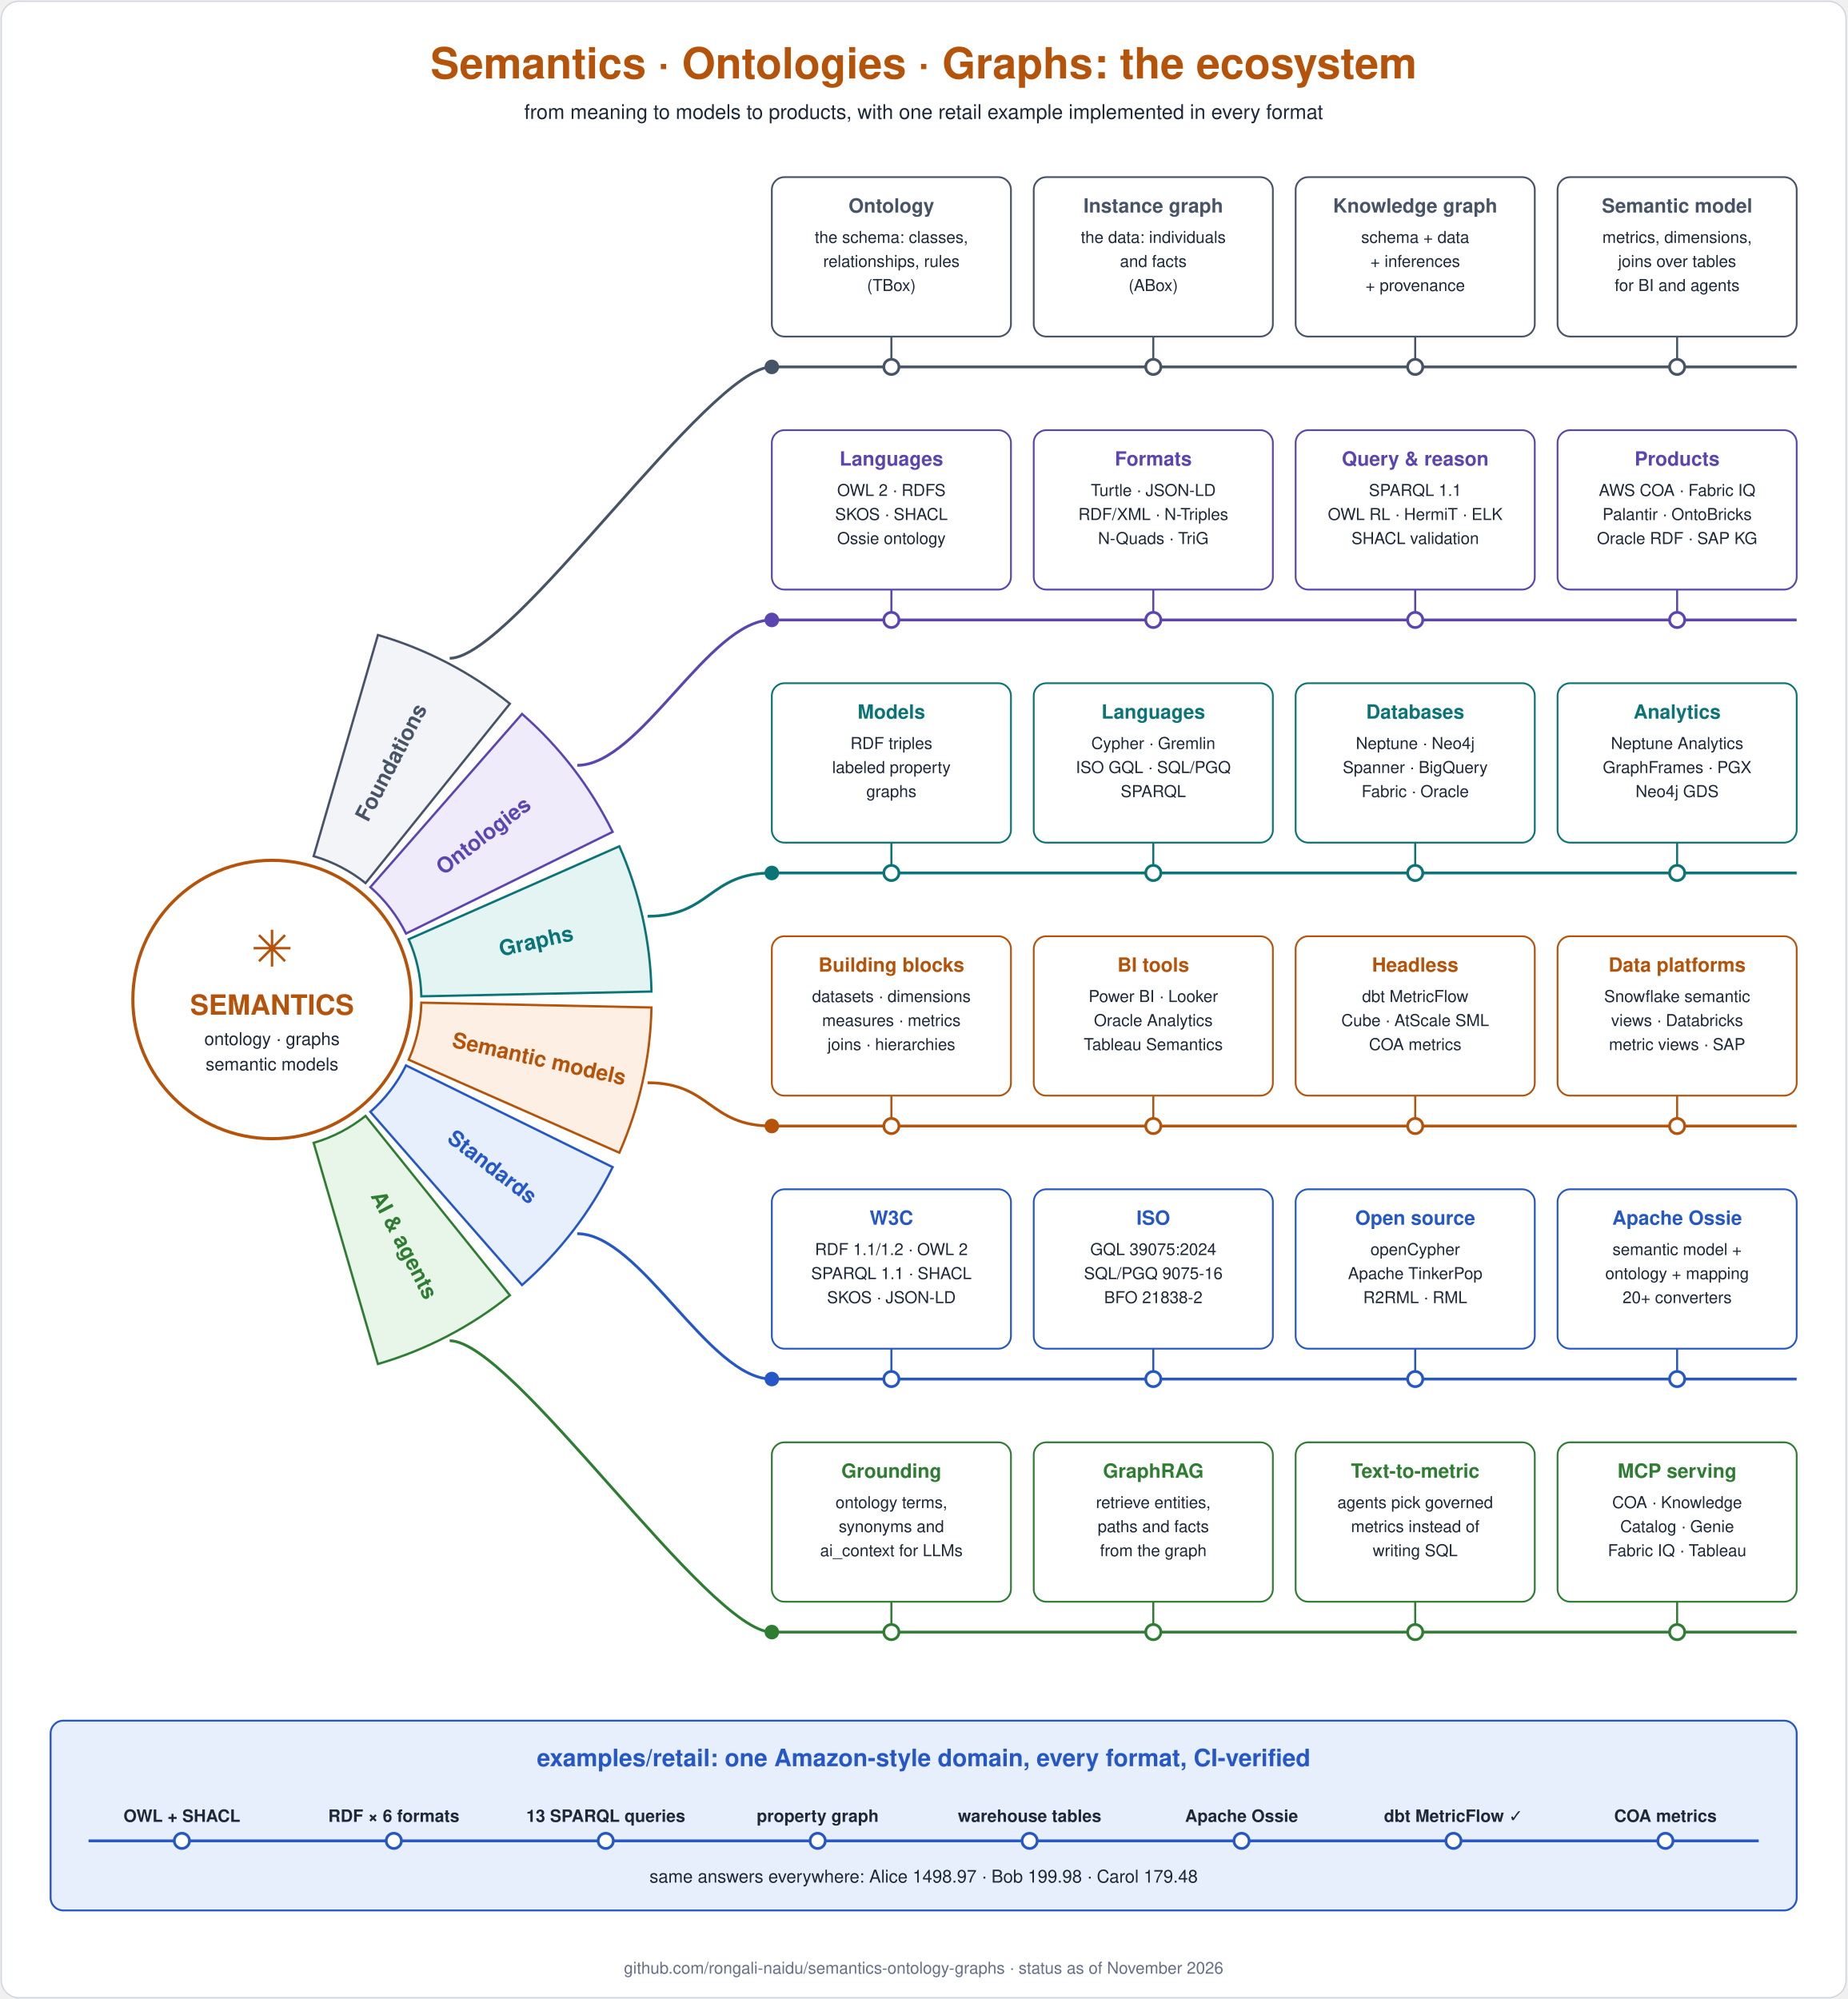
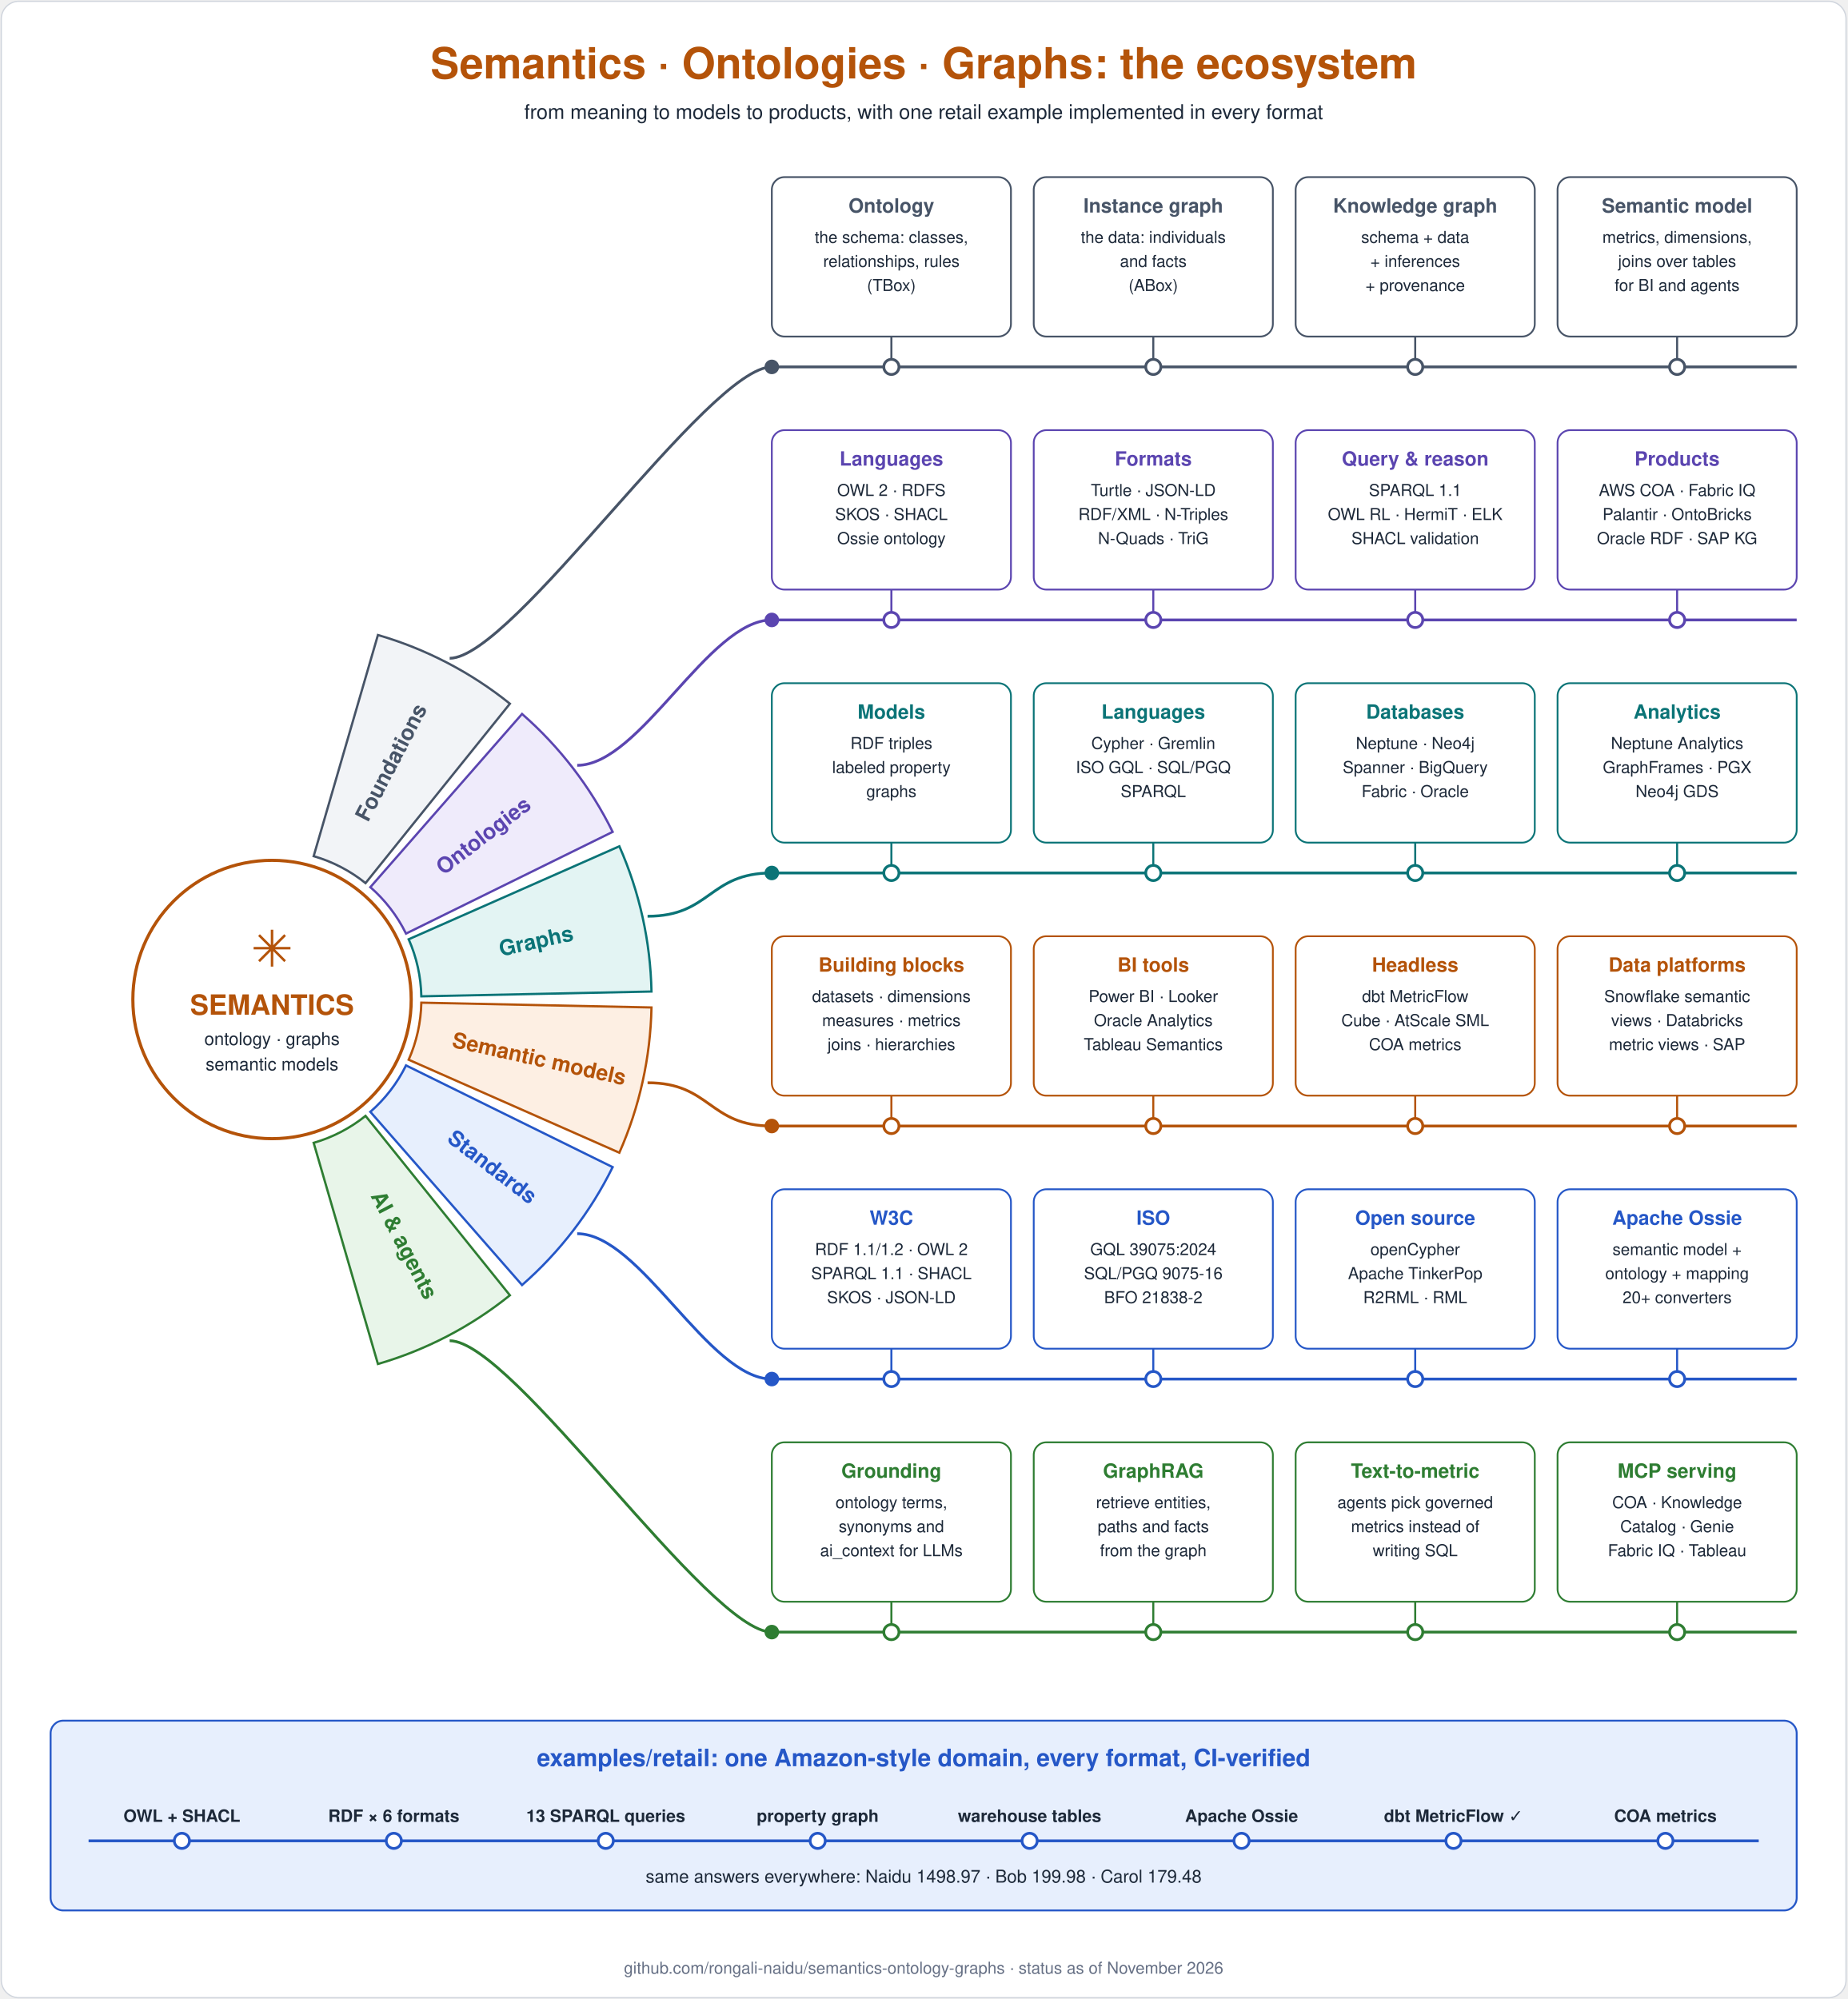
<svg xmlns="http://www.w3.org/2000/svg" width="1460" height="1580" viewBox="0 0 1460 1580" role="img" aria-label="The semantics, ontology and graphs ecosystem">
  <defs>
    <marker id="arrow" viewBox="0 0 10 10" refX="9" refY="5" markerWidth="7" markerHeight="7" orient="auto-start-reverse">
      <path d="M0,0 L10,5 L0,10 z" fill="#667085" />
    </marker>
    <marker id="arrow-start" viewBox="0 0 10 10" refX="1" refY="5" markerWidth="7" markerHeight="7" orient="auto">
      <path d="M10,0 L0,5 L10,10 z" fill="#667085" />
    </marker>
  </defs>
  <rect x="1" y="1" width="1458" height="1578" rx="14" fill="#ffffff" stroke="#D0D5DD" stroke-width="1" />
  <text x="730.0" y="62" font-family="Segoe UI, Helvetica, Arial, sans-serif" font-size="34" font-weight="700" text-anchor="middle" fill="#B45309">Semantics · Ontologies · Graphs: the ecosystem</text>
  <text x="730.0" y="94" font-family="Segoe UI, Helvetica, Arial, sans-serif" font-size="16" font-weight="normal" text-anchor="middle" fill="#1D2939">from meaning to models to products, with one retail example implemented in every format</text>
  <path d="M 247.9 676.7 L 298.7 501.9 A 300 300 0 0 1 403.0 556.2 L 288.9 698.0 A 118 118 0 0 0 247.9 676.7 Z" fill="#F2F4F7" stroke="#475467" stroke-width="1.8" />
  <text x="314.276" y="605.293" font-family="Segoe UI, Helvetica, Arial, sans-serif" font-size="17" font-weight="700" text-anchor="middle" fill="#475467" transform="rotate(-62.5 314.276 605.2927)">Foundations</text>
  <path d="M 355.4 520.3 C 405.4 520.3, 560 290, 610 290" fill="none" stroke="#475467" stroke-width="2.2" />
  <line x1="610" y1="290" x2="1420" y2="290" stroke="#475467" stroke-width="2.2" />
  <rect x="610.0" y="140" width="189.0" height="126" rx="10" fill="#ffffff" stroke="#475467" stroke-width="1.4" />
  <text x="704.5" y="168" font-family="Segoe UI, Helvetica, Arial, sans-serif" font-size="15.5" font-weight="700" text-anchor="middle" fill="#475467">Ontology</text>
  <text x="704.5" y="192" font-family="Segoe UI, Helvetica, Arial, sans-serif" font-size="13" font-weight="normal" text-anchor="middle" fill="#1D2939">the schema: classes,</text>
  <text x="704.5" y="211" font-family="Segoe UI, Helvetica, Arial, sans-serif" font-size="13" font-weight="normal" text-anchor="middle" fill="#1D2939">relationships, rules</text>
  <text x="704.5" y="230" font-family="Segoe UI, Helvetica, Arial, sans-serif" font-size="13" font-weight="normal" text-anchor="middle" fill="#1D2939">(TBox)</text>
  <line x1="704.5" y1="266" x2="704.5" y2="285" stroke="#475467" stroke-width="1.6" />
  <circle cx="704.5" cy="290" r="6" fill="#ffffff" stroke="#475467" stroke-width="2.2" />
  <rect x="817.0" y="140" width="189.0" height="126" rx="10" fill="#ffffff" stroke="#475467" stroke-width="1.4" />
  <text x="911.5" y="168" font-family="Segoe UI, Helvetica, Arial, sans-serif" font-size="15.5" font-weight="700" text-anchor="middle" fill="#475467">Instance graph</text>
  <text x="911.5" y="192" font-family="Segoe UI, Helvetica, Arial, sans-serif" font-size="13" font-weight="normal" text-anchor="middle" fill="#1D2939">the data: individuals</text>
  <text x="911.5" y="211" font-family="Segoe UI, Helvetica, Arial, sans-serif" font-size="13" font-weight="normal" text-anchor="middle" fill="#1D2939">and facts</text>
  <text x="911.5" y="230" font-family="Segoe UI, Helvetica, Arial, sans-serif" font-size="13" font-weight="normal" text-anchor="middle" fill="#1D2939">(ABox)</text>
  <line x1="911.5" y1="266" x2="911.5" y2="285" stroke="#475467" stroke-width="1.6" />
  <circle cx="911.5" cy="290" r="6" fill="#ffffff" stroke="#475467" stroke-width="2.2" />
  <rect x="1024.0" y="140" width="189.0" height="126" rx="10" fill="#ffffff" stroke="#475467" stroke-width="1.4" />
  <text x="1118.5" y="168" font-family="Segoe UI, Helvetica, Arial, sans-serif" font-size="15.5" font-weight="700" text-anchor="middle" fill="#475467">Knowledge graph</text>
  <text x="1118.5" y="192" font-family="Segoe UI, Helvetica, Arial, sans-serif" font-size="13" font-weight="normal" text-anchor="middle" fill="#1D2939">schema + data</text>
  <text x="1118.5" y="211" font-family="Segoe UI, Helvetica, Arial, sans-serif" font-size="13" font-weight="normal" text-anchor="middle" fill="#1D2939">+ inferences</text>
  <text x="1118.5" y="230" font-family="Segoe UI, Helvetica, Arial, sans-serif" font-size="13" font-weight="normal" text-anchor="middle" fill="#1D2939">+ provenance</text>
  <line x1="1118.5" y1="266" x2="1118.5" y2="285" stroke="#475467" stroke-width="1.6" />
  <circle cx="1118.5" cy="290" r="6" fill="#ffffff" stroke="#475467" stroke-width="2.2" />
  <rect x="1231.0" y="140" width="189.0" height="126" rx="10" fill="#ffffff" stroke="#475467" stroke-width="1.4" />
  <text x="1325.5" y="168" font-family="Segoe UI, Helvetica, Arial, sans-serif" font-size="15.5" font-weight="700" text-anchor="middle" fill="#475467">Semantic model</text>
  <text x="1325.5" y="192" font-family="Segoe UI, Helvetica, Arial, sans-serif" font-size="13" font-weight="normal" text-anchor="middle" fill="#1D2939">metrics, dimensions,</text>
  <text x="1325.5" y="211" font-family="Segoe UI, Helvetica, Arial, sans-serif" font-size="13" font-weight="normal" text-anchor="middle" fill="#1D2939">joins over tables</text>
  <text x="1325.5" y="230" font-family="Segoe UI, Helvetica, Arial, sans-serif" font-size="13" font-weight="normal" text-anchor="middle" fill="#1D2939">for BI and agents</text>
  <line x1="1325.5" y1="266" x2="1325.5" y2="285" stroke="#475467" stroke-width="1.6" />
  <circle cx="1325.5" cy="290" r="6" fill="#ffffff" stroke="#475467" stroke-width="2.2" />
  <circle cx="610" cy="290" r="5" fill="#475467" stroke="#475467" stroke-width="1.5" />
  <path d="M 292.7 701.2 L 412.6 564.3 A 300 300 0 0 1 484.2 657.5 L 320.9 737.9 A 118 118 0 0 0 292.7 701.2 Z" fill="#EFEBFB" stroke="#5B45B0" stroke-width="1.8" />
  <text x="385.571" y="665.116" font-family="Segoe UI, Helvetica, Arial, sans-serif" font-size="17" font-weight="700" text-anchor="middle" fill="#5B45B0" transform="rotate(-37.5 385.571 665.1163)">Ontologies</text>
  <path d="M 456.2 604.9 C 506.2 604.9, 560 490, 610 490" fill="none" stroke="#5B45B0" stroke-width="2.2" />
  <line x1="610" y1="490" x2="1420" y2="490" stroke="#5B45B0" stroke-width="2.2" />
  <rect x="610.0" y="340" width="189.0" height="126" rx="10" fill="#ffffff" stroke="#5B45B0" stroke-width="1.4" />
  <text x="704.5" y="368" font-family="Segoe UI, Helvetica, Arial, sans-serif" font-size="15.5" font-weight="700" text-anchor="middle" fill="#5B45B0">Languages</text>
  <text x="704.5" y="392" font-family="Segoe UI, Helvetica, Arial, sans-serif" font-size="13" font-weight="normal" text-anchor="middle" fill="#1D2939">OWL 2 · RDFS</text>
  <text x="704.5" y="411" font-family="Segoe UI, Helvetica, Arial, sans-serif" font-size="13" font-weight="normal" text-anchor="middle" fill="#1D2939">SKOS · SHACL</text>
  <text x="704.5" y="430" font-family="Segoe UI, Helvetica, Arial, sans-serif" font-size="13" font-weight="normal" text-anchor="middle" fill="#1D2939">Ossie ontology</text>
  <line x1="704.5" y1="466" x2="704.5" y2="485" stroke="#5B45B0" stroke-width="1.6" />
  <circle cx="704.5" cy="490" r="6" fill="#ffffff" stroke="#5B45B0" stroke-width="2.2" />
  <rect x="817.0" y="340" width="189.0" height="126" rx="10" fill="#ffffff" stroke="#5B45B0" stroke-width="1.4" />
  <text x="911.5" y="368" font-family="Segoe UI, Helvetica, Arial, sans-serif" font-size="15.5" font-weight="700" text-anchor="middle" fill="#5B45B0">Formats</text>
  <text x="911.5" y="392" font-family="Segoe UI, Helvetica, Arial, sans-serif" font-size="13" font-weight="normal" text-anchor="middle" fill="#1D2939">Turtle · JSON-LD</text>
  <text x="911.5" y="411" font-family="Segoe UI, Helvetica, Arial, sans-serif" font-size="13" font-weight="normal" text-anchor="middle" fill="#1D2939">RDF/XML · N-Triples</text>
  <text x="911.5" y="430" font-family="Segoe UI, Helvetica, Arial, sans-serif" font-size="13" font-weight="normal" text-anchor="middle" fill="#1D2939">N-Quads · TriG</text>
  <line x1="911.5" y1="466" x2="911.5" y2="485" stroke="#5B45B0" stroke-width="1.6" />
  <circle cx="911.5" cy="490" r="6" fill="#ffffff" stroke="#5B45B0" stroke-width="2.2" />
  <rect x="1024.0" y="340" width="189.0" height="126" rx="10" fill="#ffffff" stroke="#5B45B0" stroke-width="1.4" />
  <text x="1118.5" y="368" font-family="Segoe UI, Helvetica, Arial, sans-serif" font-size="15.5" font-weight="700" text-anchor="middle" fill="#5B45B0">Query &amp; reason</text>
  <text x="1118.5" y="392" font-family="Segoe UI, Helvetica, Arial, sans-serif" font-size="13" font-weight="normal" text-anchor="middle" fill="#1D2939">SPARQL 1.1</text>
  <text x="1118.5" y="411" font-family="Segoe UI, Helvetica, Arial, sans-serif" font-size="13" font-weight="normal" text-anchor="middle" fill="#1D2939">OWL RL · HermiT · ELK</text>
  <text x="1118.5" y="430" font-family="Segoe UI, Helvetica, Arial, sans-serif" font-size="13" font-weight="normal" text-anchor="middle" fill="#1D2939">SHACL validation</text>
  <line x1="1118.5" y1="466" x2="1118.5" y2="485" stroke="#5B45B0" stroke-width="1.6" />
  <circle cx="1118.5" cy="490" r="6" fill="#ffffff" stroke="#5B45B0" stroke-width="2.2" />
  <rect x="1231.0" y="340" width="189.0" height="126" rx="10" fill="#ffffff" stroke="#5B45B0" stroke-width="1.4" />
  <text x="1325.5" y="368" font-family="Segoe UI, Helvetica, Arial, sans-serif" font-size="15.5" font-weight="700" text-anchor="middle" fill="#5B45B0">Products</text>
  <text x="1325.5" y="392" font-family="Segoe UI, Helvetica, Arial, sans-serif" font-size="13" font-weight="normal" text-anchor="middle" fill="#1D2939">AWS COA · Fabric IQ</text>
  <text x="1325.5" y="411" font-family="Segoe UI, Helvetica, Arial, sans-serif" font-size="13" font-weight="normal" text-anchor="middle" fill="#1D2939">Palantir · OntoBricks</text>
  <text x="1325.5" y="430" font-family="Segoe UI, Helvetica, Arial, sans-serif" font-size="13" font-weight="normal" text-anchor="middle" fill="#1D2939">Oracle RDF · SAP KG</text>
  <line x1="1325.5" y1="466" x2="1325.5" y2="485" stroke="#5B45B0" stroke-width="1.6" />
  <circle cx="1325.5" cy="490" r="6" fill="#ffffff" stroke="#5B45B0" stroke-width="2.2" />
  <circle cx="610" cy="490" r="5" fill="#5B45B0" stroke="#5B45B0" stroke-width="1.5" />
  <path d="M 323.0 742.4 L 489.5 668.9 A 300 300 0 0 1 514.9 783.7 L 333.0 787.5 A 118 118 0 0 0 323.0 742.4 Z" fill="#E3F4F3" stroke="#0B7477" stroke-width="1.8" />
  <text x="424.904" y="749.465" font-family="Segoe UI, Helvetica, Arial, sans-serif" font-size="17" font-weight="700" text-anchor="middle" fill="#0B7477" transform="rotate(-12.5 424.9036 749.4655)">Graphs</text>
  <path d="M 511.8 724.2 C 561.8 724.2, 560 690, 610 690" fill="none" stroke="#0B7477" stroke-width="2.2" />
  <line x1="610" y1="690" x2="1420" y2="690" stroke="#0B7477" stroke-width="2.2" />
  <rect x="610.0" y="540" width="189.0" height="126" rx="10" fill="#ffffff" stroke="#0B7477" stroke-width="1.4" />
  <text x="704.5" y="568" font-family="Segoe UI, Helvetica, Arial, sans-serif" font-size="15.5" font-weight="700" text-anchor="middle" fill="#0B7477">Models</text>
  <text x="704.5" y="592" font-family="Segoe UI, Helvetica, Arial, sans-serif" font-size="13" font-weight="normal" text-anchor="middle" fill="#1D2939">RDF triples</text>
  <text x="704.5" y="611" font-family="Segoe UI, Helvetica, Arial, sans-serif" font-size="13" font-weight="normal" text-anchor="middle" fill="#1D2939">labeled property</text>
  <text x="704.5" y="630" font-family="Segoe UI, Helvetica, Arial, sans-serif" font-size="13" font-weight="normal" text-anchor="middle" fill="#1D2939">graphs</text>
  <line x1="704.5" y1="666" x2="704.5" y2="685" stroke="#0B7477" stroke-width="1.6" />
  <circle cx="704.5" cy="690" r="6" fill="#ffffff" stroke="#0B7477" stroke-width="2.2" />
  <rect x="817.0" y="540" width="189.0" height="126" rx="10" fill="#ffffff" stroke="#0B7477" stroke-width="1.4" />
  <text x="911.5" y="568" font-family="Segoe UI, Helvetica, Arial, sans-serif" font-size="15.5" font-weight="700" text-anchor="middle" fill="#0B7477">Languages</text>
  <text x="911.5" y="592" font-family="Segoe UI, Helvetica, Arial, sans-serif" font-size="13" font-weight="normal" text-anchor="middle" fill="#1D2939">Cypher · Gremlin</text>
  <text x="911.5" y="611" font-family="Segoe UI, Helvetica, Arial, sans-serif" font-size="13" font-weight="normal" text-anchor="middle" fill="#1D2939">ISO GQL · SQL/PGQ</text>
  <text x="911.5" y="630" font-family="Segoe UI, Helvetica, Arial, sans-serif" font-size="13" font-weight="normal" text-anchor="middle" fill="#1D2939">SPARQL</text>
  <line x1="911.5" y1="666" x2="911.5" y2="685" stroke="#0B7477" stroke-width="1.6" />
  <circle cx="911.5" cy="690" r="6" fill="#ffffff" stroke="#0B7477" stroke-width="2.2" />
  <rect x="1024.0" y="540" width="189.0" height="126" rx="10" fill="#ffffff" stroke="#0B7477" stroke-width="1.4" />
  <text x="1118.5" y="568" font-family="Segoe UI, Helvetica, Arial, sans-serif" font-size="15.5" font-weight="700" text-anchor="middle" fill="#0B7477">Databases</text>
  <text x="1118.5" y="592" font-family="Segoe UI, Helvetica, Arial, sans-serif" font-size="13" font-weight="normal" text-anchor="middle" fill="#1D2939">Neptune · Neo4j</text>
  <text x="1118.5" y="611" font-family="Segoe UI, Helvetica, Arial, sans-serif" font-size="13" font-weight="normal" text-anchor="middle" fill="#1D2939">Spanner · BigQuery</text>
  <text x="1118.5" y="630" font-family="Segoe UI, Helvetica, Arial, sans-serif" font-size="13" font-weight="normal" text-anchor="middle" fill="#1D2939">Fabric · Oracle</text>
  <line x1="1118.5" y1="666" x2="1118.5" y2="685" stroke="#0B7477" stroke-width="1.6" />
  <circle cx="1118.5" cy="690" r="6" fill="#ffffff" stroke="#0B7477" stroke-width="2.2" />
  <rect x="1231.0" y="540" width="189.0" height="126" rx="10" fill="#ffffff" stroke="#0B7477" stroke-width="1.4" />
  <text x="1325.5" y="568" font-family="Segoe UI, Helvetica, Arial, sans-serif" font-size="15.5" font-weight="700" text-anchor="middle" fill="#0B7477">Analytics</text>
  <text x="1325.5" y="592" font-family="Segoe UI, Helvetica, Arial, sans-serif" font-size="13" font-weight="normal" text-anchor="middle" fill="#1D2939">Neptune Analytics</text>
  <text x="1325.5" y="611" font-family="Segoe UI, Helvetica, Arial, sans-serif" font-size="13" font-weight="normal" text-anchor="middle" fill="#1D2939">GraphFrames · PGX</text>
  <text x="1325.5" y="630" font-family="Segoe UI, Helvetica, Arial, sans-serif" font-size="13" font-weight="normal" text-anchor="middle" fill="#1D2939">Neo4j GDS</text>
  <line x1="1325.5" y1="666" x2="1325.5" y2="685" stroke="#0B7477" stroke-width="1.6" />
  <circle cx="1325.5" cy="690" r="6" fill="#ffffff" stroke="#0B7477" stroke-width="2.2" />
  <circle cx="610" cy="690" r="5" fill="#0B7477" stroke="#0B7477" stroke-width="1.5" />
  <path d="M 333.0 792.5 L 514.9 796.3 A 300 300 0 0 1 489.5 911.1 L 323.0 837.6 A 118 118 0 0 0 333.0 792.5 Z" fill="#FDEFE3" stroke="#B45309" stroke-width="1.8" />
  <text x="424.904" y="842.535" font-family="Segoe UI, Helvetica, Arial, sans-serif" font-size="17" font-weight="700" text-anchor="middle" fill="#B45309" transform="rotate(12.5 424.9036 842.5345)">Semantic models</text>
  <path d="M 511.8 855.8 C 561.8 855.8, 560 890, 610 890" fill="none" stroke="#B45309" stroke-width="2.2" />
  <line x1="610" y1="890" x2="1420" y2="890" stroke="#B45309" stroke-width="2.2" />
  <rect x="610.0" y="740" width="189.0" height="126" rx="10" fill="#ffffff" stroke="#B45309" stroke-width="1.4" />
  <text x="704.5" y="768" font-family="Segoe UI, Helvetica, Arial, sans-serif" font-size="15.5" font-weight="700" text-anchor="middle" fill="#B45309">Building blocks</text>
  <text x="704.5" y="792" font-family="Segoe UI, Helvetica, Arial, sans-serif" font-size="13" font-weight="normal" text-anchor="middle" fill="#1D2939">datasets · dimensions</text>
  <text x="704.5" y="811" font-family="Segoe UI, Helvetica, Arial, sans-serif" font-size="13" font-weight="normal" text-anchor="middle" fill="#1D2939">measures · metrics</text>
  <text x="704.5" y="830" font-family="Segoe UI, Helvetica, Arial, sans-serif" font-size="13" font-weight="normal" text-anchor="middle" fill="#1D2939">joins · hierarchies</text>
  <line x1="704.5" y1="866" x2="704.5" y2="885" stroke="#B45309" stroke-width="1.6" />
  <circle cx="704.5" cy="890" r="6" fill="#ffffff" stroke="#B45309" stroke-width="2.2" />
  <rect x="817.0" y="740" width="189.0" height="126" rx="10" fill="#ffffff" stroke="#B45309" stroke-width="1.4" />
  <text x="911.5" y="768" font-family="Segoe UI, Helvetica, Arial, sans-serif" font-size="15.5" font-weight="700" text-anchor="middle" fill="#B45309">BI tools</text>
  <text x="911.5" y="792" font-family="Segoe UI, Helvetica, Arial, sans-serif" font-size="13" font-weight="normal" text-anchor="middle" fill="#1D2939">Power BI · Looker</text>
  <text x="911.5" y="811" font-family="Segoe UI, Helvetica, Arial, sans-serif" font-size="13" font-weight="normal" text-anchor="middle" fill="#1D2939">Oracle Analytics</text>
  <text x="911.5" y="830" font-family="Segoe UI, Helvetica, Arial, sans-serif" font-size="13" font-weight="normal" text-anchor="middle" fill="#1D2939">Tableau Semantics</text>
  <line x1="911.5" y1="866" x2="911.5" y2="885" stroke="#B45309" stroke-width="1.6" />
  <circle cx="911.5" cy="890" r="6" fill="#ffffff" stroke="#B45309" stroke-width="2.2" />
  <rect x="1024.0" y="740" width="189.0" height="126" rx="10" fill="#ffffff" stroke="#B45309" stroke-width="1.4" />
  <text x="1118.5" y="768" font-family="Segoe UI, Helvetica, Arial, sans-serif" font-size="15.5" font-weight="700" text-anchor="middle" fill="#B45309">Headless</text>
  <text x="1118.5" y="792" font-family="Segoe UI, Helvetica, Arial, sans-serif" font-size="13" font-weight="normal" text-anchor="middle" fill="#1D2939">dbt MetricFlow</text>
  <text x="1118.5" y="811" font-family="Segoe UI, Helvetica, Arial, sans-serif" font-size="13" font-weight="normal" text-anchor="middle" fill="#1D2939">Cube · AtScale SML</text>
  <text x="1118.5" y="830" font-family="Segoe UI, Helvetica, Arial, sans-serif" font-size="13" font-weight="normal" text-anchor="middle" fill="#1D2939">COA metrics</text>
  <line x1="1118.5" y1="866" x2="1118.5" y2="885" stroke="#B45309" stroke-width="1.6" />
  <circle cx="1118.5" cy="890" r="6" fill="#ffffff" stroke="#B45309" stroke-width="2.2" />
  <rect x="1231.0" y="740" width="189.0" height="126" rx="10" fill="#ffffff" stroke="#B45309" stroke-width="1.4" />
  <text x="1325.5" y="768" font-family="Segoe UI, Helvetica, Arial, sans-serif" font-size="15.5" font-weight="700" text-anchor="middle" fill="#B45309">Data platforms</text>
  <text x="1325.5" y="792" font-family="Segoe UI, Helvetica, Arial, sans-serif" font-size="13" font-weight="normal" text-anchor="middle" fill="#1D2939">Snowflake semantic</text>
  <text x="1325.5" y="811" font-family="Segoe UI, Helvetica, Arial, sans-serif" font-size="13" font-weight="normal" text-anchor="middle" fill="#1D2939">views · Databricks</text>
  <text x="1325.5" y="830" font-family="Segoe UI, Helvetica, Arial, sans-serif" font-size="13" font-weight="normal" text-anchor="middle" fill="#1D2939">metric views · SAP</text>
  <line x1="1325.5" y1="866" x2="1325.5" y2="885" stroke="#B45309" stroke-width="1.6" />
  <circle cx="1325.5" cy="890" r="6" fill="#ffffff" stroke="#B45309" stroke-width="2.2" />
  <circle cx="610" cy="890" r="5" fill="#B45309" stroke="#B45309" stroke-width="1.5" />
  <path d="M 320.9 842.1 L 484.2 922.5 A 300 300 0 0 1 412.6 1015.7 L 292.7 878.8 A 118 118 0 0 0 320.9 842.1 Z" fill="#E7EFFD" stroke="#2557C7" stroke-width="1.8" />
  <text x="385.571" y="926.884" font-family="Segoe UI, Helvetica, Arial, sans-serif" font-size="17" font-weight="700" text-anchor="middle" fill="#2557C7" transform="rotate(37.5 385.571 926.8837)">Standards</text>
  <path d="M 456.2 975.1 C 506.2 975.1, 560 1090, 610 1090" fill="none" stroke="#2557C7" stroke-width="2.2" />
  <line x1="610" y1="1090" x2="1420" y2="1090" stroke="#2557C7" stroke-width="2.2" />
  <rect x="610.0" y="940" width="189.0" height="126" rx="10" fill="#ffffff" stroke="#2557C7" stroke-width="1.4" />
  <text x="704.5" y="968" font-family="Segoe UI, Helvetica, Arial, sans-serif" font-size="15.5" font-weight="700" text-anchor="middle" fill="#2557C7">W3C</text>
  <text x="704.5" y="992" font-family="Segoe UI, Helvetica, Arial, sans-serif" font-size="13" font-weight="normal" text-anchor="middle" fill="#1D2939">RDF 1.1/1.2 · OWL 2</text>
  <text x="704.5" y="1011" font-family="Segoe UI, Helvetica, Arial, sans-serif" font-size="13" font-weight="normal" text-anchor="middle" fill="#1D2939">SPARQL 1.1 · SHACL</text>
  <text x="704.5" y="1030" font-family="Segoe UI, Helvetica, Arial, sans-serif" font-size="13" font-weight="normal" text-anchor="middle" fill="#1D2939">SKOS · JSON-LD</text>
  <line x1="704.5" y1="1066" x2="704.5" y2="1085" stroke="#2557C7" stroke-width="1.6" />
  <circle cx="704.5" cy="1090" r="6" fill="#ffffff" stroke="#2557C7" stroke-width="2.2" />
  <rect x="817.0" y="940" width="189.0" height="126" rx="10" fill="#ffffff" stroke="#2557C7" stroke-width="1.4" />
  <text x="911.5" y="968" font-family="Segoe UI, Helvetica, Arial, sans-serif" font-size="15.5" font-weight="700" text-anchor="middle" fill="#2557C7">ISO</text>
  <text x="911.5" y="992" font-family="Segoe UI, Helvetica, Arial, sans-serif" font-size="13" font-weight="normal" text-anchor="middle" fill="#1D2939">GQL 39075:2024</text>
  <text x="911.5" y="1011" font-family="Segoe UI, Helvetica, Arial, sans-serif" font-size="13" font-weight="normal" text-anchor="middle" fill="#1D2939">SQL/PGQ 9075-16</text>
  <text x="911.5" y="1030" font-family="Segoe UI, Helvetica, Arial, sans-serif" font-size="13" font-weight="normal" text-anchor="middle" fill="#1D2939">BFO 21838-2</text>
  <line x1="911.5" y1="1066" x2="911.5" y2="1085" stroke="#2557C7" stroke-width="1.6" />
  <circle cx="911.5" cy="1090" r="6" fill="#ffffff" stroke="#2557C7" stroke-width="2.2" />
  <rect x="1024.0" y="940" width="189.0" height="126" rx="10" fill="#ffffff" stroke="#2557C7" stroke-width="1.4" />
  <text x="1118.5" y="968" font-family="Segoe UI, Helvetica, Arial, sans-serif" font-size="15.5" font-weight="700" text-anchor="middle" fill="#2557C7">Open source</text>
  <text x="1118.5" y="992" font-family="Segoe UI, Helvetica, Arial, sans-serif" font-size="13" font-weight="normal" text-anchor="middle" fill="#1D2939">openCypher</text>
  <text x="1118.5" y="1011" font-family="Segoe UI, Helvetica, Arial, sans-serif" font-size="13" font-weight="normal" text-anchor="middle" fill="#1D2939">Apache TinkerPop</text>
  <text x="1118.5" y="1030" font-family="Segoe UI, Helvetica, Arial, sans-serif" font-size="13" font-weight="normal" text-anchor="middle" fill="#1D2939">R2RML · RML</text>
  <line x1="1118.5" y1="1066" x2="1118.5" y2="1085" stroke="#2557C7" stroke-width="1.6" />
  <circle cx="1118.5" cy="1090" r="6" fill="#ffffff" stroke="#2557C7" stroke-width="2.2" />
  <rect x="1231.0" y="940" width="189.0" height="126" rx="10" fill="#ffffff" stroke="#2557C7" stroke-width="1.4" />
  <text x="1325.5" y="968" font-family="Segoe UI, Helvetica, Arial, sans-serif" font-size="15.5" font-weight="700" text-anchor="middle" fill="#2557C7">Apache Ossie</text>
  <text x="1325.5" y="992" font-family="Segoe UI, Helvetica, Arial, sans-serif" font-size="13" font-weight="normal" text-anchor="middle" fill="#1D2939">semantic model +</text>
  <text x="1325.5" y="1011" font-family="Segoe UI, Helvetica, Arial, sans-serif" font-size="13" font-weight="normal" text-anchor="middle" fill="#1D2939">ontology + mapping</text>
  <text x="1325.5" y="1030" font-family="Segoe UI, Helvetica, Arial, sans-serif" font-size="13" font-weight="normal" text-anchor="middle" fill="#1D2939">20+ converters</text>
  <line x1="1325.5" y1="1066" x2="1325.5" y2="1085" stroke="#2557C7" stroke-width="1.6" />
  <circle cx="1325.5" cy="1090" r="6" fill="#ffffff" stroke="#2557C7" stroke-width="2.2" />
  <circle cx="610" cy="1090" r="5" fill="#2557C7" stroke="#2557C7" stroke-width="1.5" />
  <path d="M 288.9 882.0 L 403.0 1023.8 A 300 300 0 0 1 298.7 1078.1 L 247.9 903.3 A 118 118 0 0 0 288.9 882.0 Z" fill="#E8F5E9" stroke="#2E7D32" stroke-width="1.8" />
  <text x="314.276" y="986.707" font-family="Segoe UI, Helvetica, Arial, sans-serif" font-size="17" font-weight="700" text-anchor="middle" fill="#2E7D32" transform="rotate(62.5 314.276 986.7073)">AI &amp; agents</text>
  <path d="M 355.4 1059.7 C 405.4 1059.7, 560 1290, 610 1290" fill="none" stroke="#2E7D32" stroke-width="2.2" />
  <line x1="610" y1="1290" x2="1420" y2="1290" stroke="#2E7D32" stroke-width="2.2" />
  <rect x="610.0" y="1140" width="189.0" height="126" rx="10" fill="#ffffff" stroke="#2E7D32" stroke-width="1.4" />
  <text x="704.5" y="1168" font-family="Segoe UI, Helvetica, Arial, sans-serif" font-size="15.5" font-weight="700" text-anchor="middle" fill="#2E7D32">Grounding</text>
  <text x="704.5" y="1192" font-family="Segoe UI, Helvetica, Arial, sans-serif" font-size="13" font-weight="normal" text-anchor="middle" fill="#1D2939">ontology terms,</text>
  <text x="704.5" y="1211" font-family="Segoe UI, Helvetica, Arial, sans-serif" font-size="13" font-weight="normal" text-anchor="middle" fill="#1D2939">synonyms and</text>
  <text x="704.5" y="1230" font-family="Segoe UI, Helvetica, Arial, sans-serif" font-size="13" font-weight="normal" text-anchor="middle" fill="#1D2939">ai_context for LLMs</text>
  <line x1="704.5" y1="1266" x2="704.5" y2="1285" stroke="#2E7D32" stroke-width="1.6" />
  <circle cx="704.5" cy="1290" r="6" fill="#ffffff" stroke="#2E7D32" stroke-width="2.2" />
  <rect x="817.0" y="1140" width="189.0" height="126" rx="10" fill="#ffffff" stroke="#2E7D32" stroke-width="1.4" />
  <text x="911.5" y="1168" font-family="Segoe UI, Helvetica, Arial, sans-serif" font-size="15.5" font-weight="700" text-anchor="middle" fill="#2E7D32">GraphRAG</text>
  <text x="911.5" y="1192" font-family="Segoe UI, Helvetica, Arial, sans-serif" font-size="13" font-weight="normal" text-anchor="middle" fill="#1D2939">retrieve entities,</text>
  <text x="911.5" y="1211" font-family="Segoe UI, Helvetica, Arial, sans-serif" font-size="13" font-weight="normal" text-anchor="middle" fill="#1D2939">paths and facts</text>
  <text x="911.5" y="1230" font-family="Segoe UI, Helvetica, Arial, sans-serif" font-size="13" font-weight="normal" text-anchor="middle" fill="#1D2939">from the graph</text>
  <line x1="911.5" y1="1266" x2="911.5" y2="1285" stroke="#2E7D32" stroke-width="1.6" />
  <circle cx="911.5" cy="1290" r="6" fill="#ffffff" stroke="#2E7D32" stroke-width="2.2" />
  <rect x="1024.0" y="1140" width="189.0" height="126" rx="10" fill="#ffffff" stroke="#2E7D32" stroke-width="1.4" />
  <text x="1118.5" y="1168" font-family="Segoe UI, Helvetica, Arial, sans-serif" font-size="15.5" font-weight="700" text-anchor="middle" fill="#2E7D32">Text-to-metric</text>
  <text x="1118.5" y="1192" font-family="Segoe UI, Helvetica, Arial, sans-serif" font-size="13" font-weight="normal" text-anchor="middle" fill="#1D2939">agents pick governed</text>
  <text x="1118.5" y="1211" font-family="Segoe UI, Helvetica, Arial, sans-serif" font-size="13" font-weight="normal" text-anchor="middle" fill="#1D2939">metrics instead of</text>
  <text x="1118.5" y="1230" font-family="Segoe UI, Helvetica, Arial, sans-serif" font-size="13" font-weight="normal" text-anchor="middle" fill="#1D2939">writing SQL</text>
  <line x1="1118.5" y1="1266" x2="1118.5" y2="1285" stroke="#2E7D32" stroke-width="1.6" />
  <circle cx="1118.5" cy="1290" r="6" fill="#ffffff" stroke="#2E7D32" stroke-width="2.2" />
  <rect x="1231.0" y="1140" width="189.0" height="126" rx="10" fill="#ffffff" stroke="#2E7D32" stroke-width="1.4" />
  <text x="1325.5" y="1168" font-family="Segoe UI, Helvetica, Arial, sans-serif" font-size="15.5" font-weight="700" text-anchor="middle" fill="#2E7D32">MCP serving</text>
  <text x="1325.5" y="1192" font-family="Segoe UI, Helvetica, Arial, sans-serif" font-size="13" font-weight="normal" text-anchor="middle" fill="#1D2939">COA · Knowledge</text>
  <text x="1325.5" y="1211" font-family="Segoe UI, Helvetica, Arial, sans-serif" font-size="13" font-weight="normal" text-anchor="middle" fill="#1D2939">Catalog · Genie</text>
  <text x="1325.5" y="1230" font-family="Segoe UI, Helvetica, Arial, sans-serif" font-size="13" font-weight="normal" text-anchor="middle" fill="#1D2939">Fabric IQ · Tableau</text>
  <line x1="1325.5" y1="1266" x2="1325.5" y2="1285" stroke="#2E7D32" stroke-width="1.6" />
  <circle cx="1325.5" cy="1290" r="6" fill="#ffffff" stroke="#2E7D32" stroke-width="2.2" />
  <circle cx="610" cy="1290" r="5" fill="#2E7D32" stroke="#2E7D32" stroke-width="1.5" />
  <circle cx="215" cy="790" r="110" fill="#ffffff" stroke="#B45309" stroke-width="2.5" />
  <text x="215" y="764" font-family="Segoe UI, Helvetica, Arial, sans-serif" font-size="40" font-weight="normal" text-anchor="middle" fill="#B45309">✳</text>
  <text x="215" y="802" font-family="Segoe UI, Helvetica, Arial, sans-serif" font-size="22" font-weight="700" text-anchor="middle" fill="#B45309">SEMANTICS</text>
  <text x="215" y="826" font-family="Segoe UI, Helvetica, Arial, sans-serif" font-size="14" font-weight="normal" text-anchor="middle" fill="#1D2939">ontology · graphs</text>
  <text x="215" y="846" font-family="Segoe UI, Helvetica, Arial, sans-serif" font-size="14" font-weight="normal" text-anchor="middle" fill="#1D2939">semantic models</text>
  <rect x="40" y="1360" width="1380" height="150" rx="10" fill="#E7EFFD" stroke="#2557C7" stroke-width="1.5" />
  <text x="730.0" y="1396" font-family="Segoe UI, Helvetica, Arial, sans-serif" font-size="19" font-weight="700" text-anchor="middle" fill="#2557C7">examples/retail: one Amazon-style domain, every format, CI-verified</text>
  <line x1="70" y1="1455" x2="1390" y2="1455" stroke="#2557C7" stroke-width="2.2" />
  <circle cx="143.75" cy="1455" r="6" fill="#ffffff" stroke="#2557C7" stroke-width="2.2" />
  <text x="143.75" y="1440" font-family="Segoe UI, Helvetica, Arial, sans-serif" font-size="13.5" font-weight="600" text-anchor="middle" fill="#1D2939">OWL + SHACL</text>
  <circle cx="311.25" cy="1455" r="6" fill="#ffffff" stroke="#2557C7" stroke-width="2.2" />
  <text x="311.25" y="1440" font-family="Segoe UI, Helvetica, Arial, sans-serif" font-size="13.5" font-weight="600" text-anchor="middle" fill="#1D2939">RDF × 6 formats</text>
  <circle cx="478.75" cy="1455" r="6" fill="#ffffff" stroke="#2557C7" stroke-width="2.2" />
  <text x="478.75" y="1440" font-family="Segoe UI, Helvetica, Arial, sans-serif" font-size="13.5" font-weight="600" text-anchor="middle" fill="#1D2939">13 SPARQL queries</text>
  <circle cx="646.25" cy="1455" r="6" fill="#ffffff" stroke="#2557C7" stroke-width="2.2" />
  <text x="646.25" y="1440" font-family="Segoe UI, Helvetica, Arial, sans-serif" font-size="13.5" font-weight="600" text-anchor="middle" fill="#1D2939">property graph</text>
  <circle cx="813.75" cy="1455" r="6" fill="#ffffff" stroke="#2557C7" stroke-width="2.2" />
  <text x="813.75" y="1440" font-family="Segoe UI, Helvetica, Arial, sans-serif" font-size="13.5" font-weight="600" text-anchor="middle" fill="#1D2939">warehouse tables</text>
  <circle cx="981.25" cy="1455" r="6" fill="#ffffff" stroke="#2557C7" stroke-width="2.2" />
  <text x="981.25" y="1440" font-family="Segoe UI, Helvetica, Arial, sans-serif" font-size="13.5" font-weight="600" text-anchor="middle" fill="#1D2939">Apache Ossie</text>
  <circle cx="1148.75" cy="1455" r="6" fill="#ffffff" stroke="#2557C7" stroke-width="2.2" />
  <text x="1148.75" y="1440" font-family="Segoe UI, Helvetica, Arial, sans-serif" font-size="13.5" font-weight="600" text-anchor="middle" fill="#1D2939">dbt MetricFlow ✓</text>
  <circle cx="1316.25" cy="1455" r="6" fill="#ffffff" stroke="#2557C7" stroke-width="2.2" />
  <text x="1316.25" y="1440" font-family="Segoe UI, Helvetica, Arial, sans-serif" font-size="13.5" font-weight="600" text-anchor="middle" fill="#1D2939">COA metrics</text>
-   <text x="730.0" y="1488" font-family="Segoe UI, Helvetica, Arial, sans-serif" font-size="14" font-weight="normal" text-anchor="middle" fill="#1D2939">same answers everywhere: Alice 1498.97 · Bob 199.98 · Carol 179.48</text>
+   <text x="730.0" y="1488" font-family="Segoe UI, Helvetica, Arial, sans-serif" font-size="14" font-weight="normal" text-anchor="middle" fill="#1D2939">same answers everywhere: Naidu 1498.97 · Bob 199.98 · Carol 179.48</text>
  <text x="730.0" y="1560" font-family="Segoe UI, Helvetica, Arial, sans-serif" font-size="13" font-weight="normal" text-anchor="middle" fill="#667085">github.com/rongali-naidu/semantics-ontology-graphs · status as of November 2026</text>
</svg>
